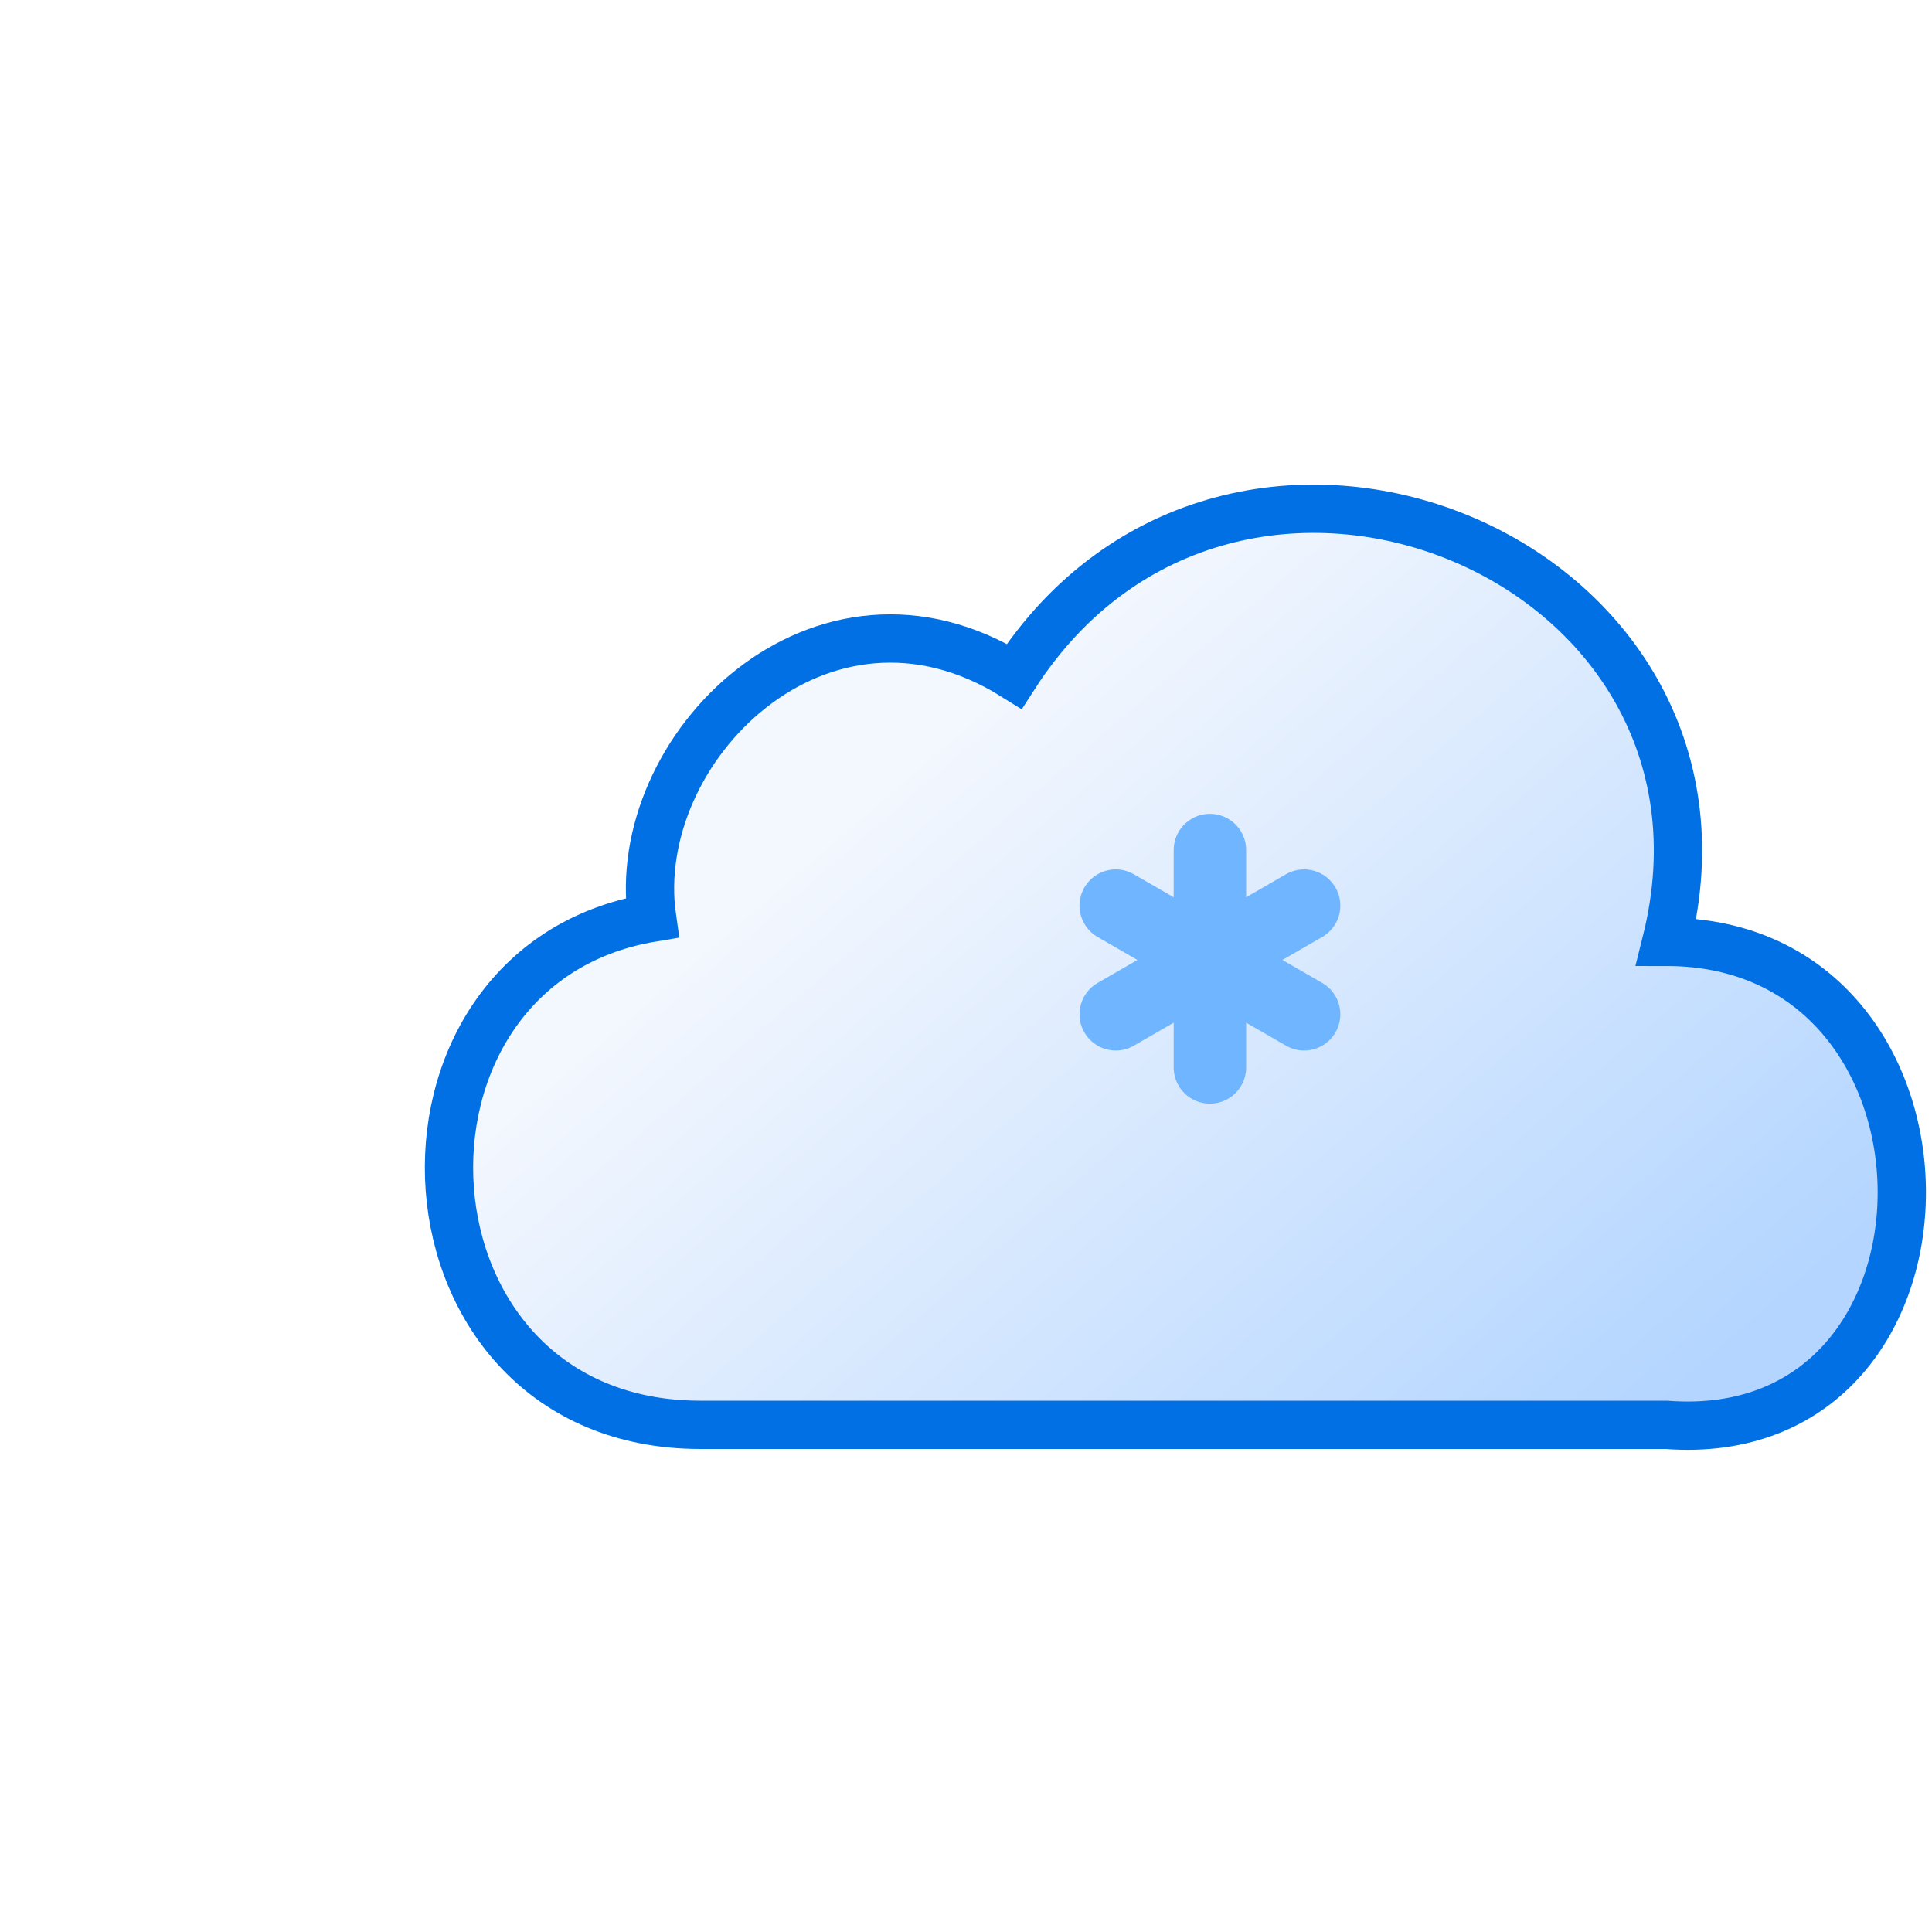
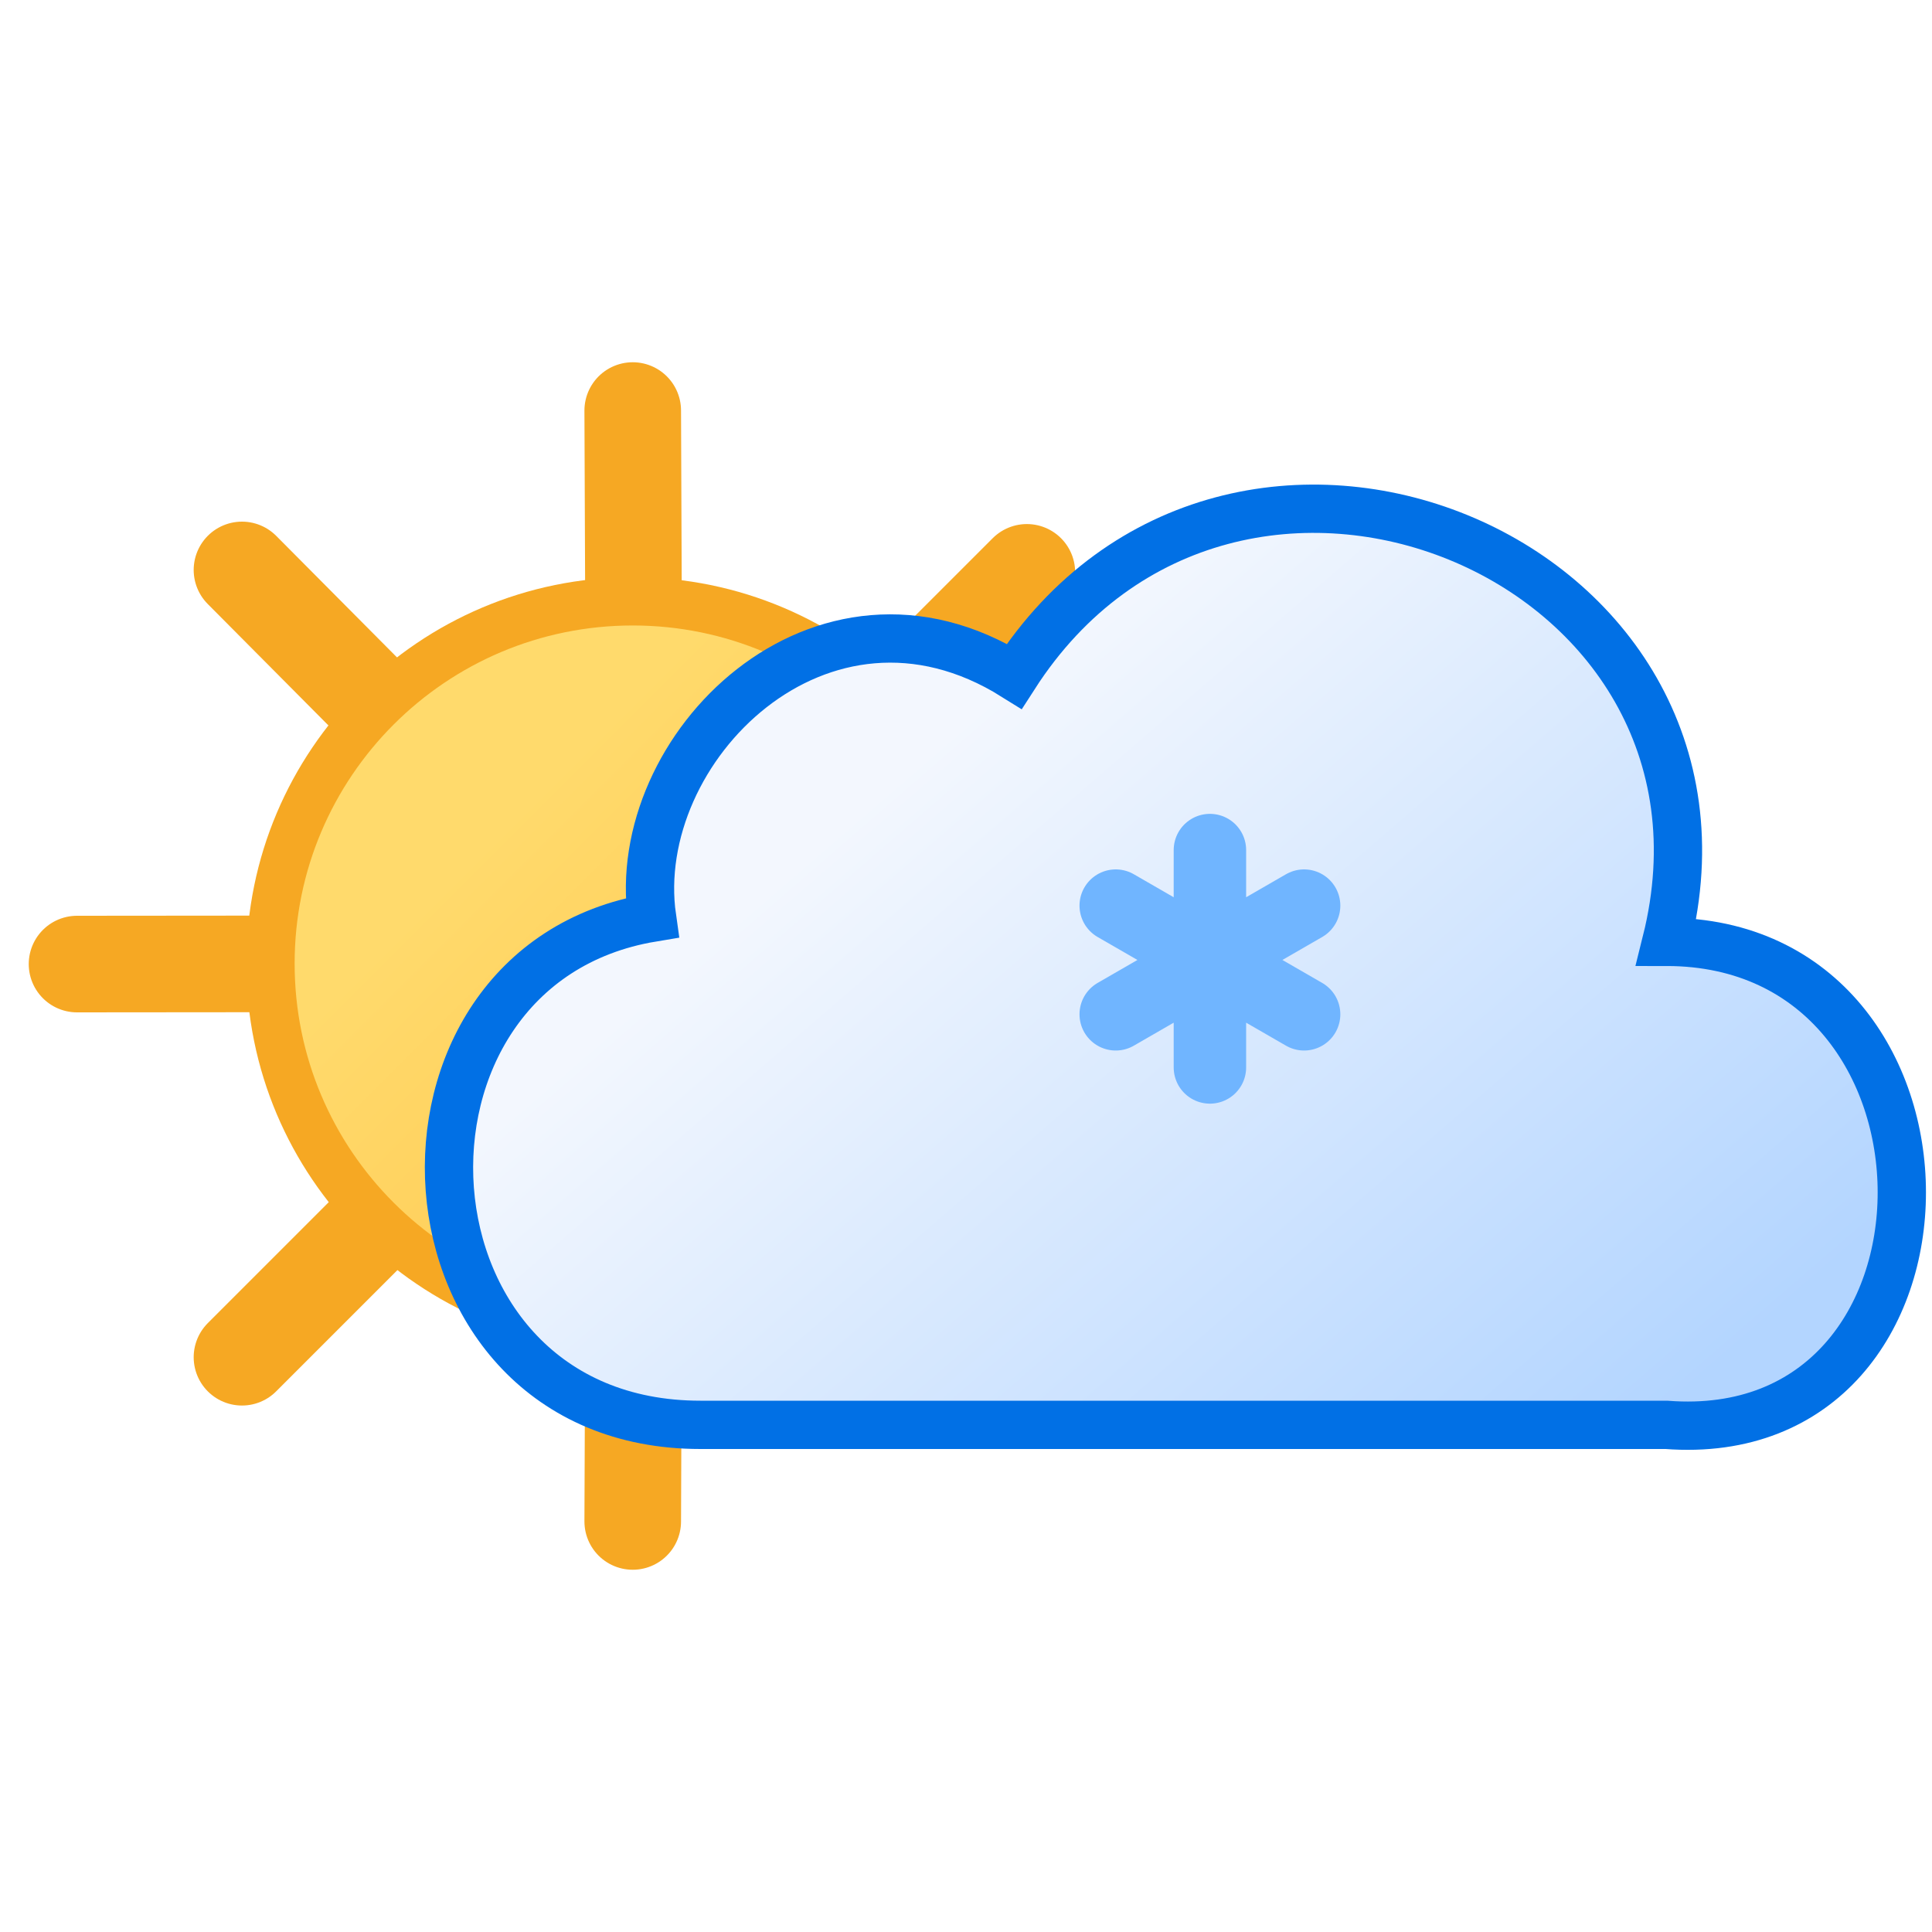
- <svg xmlns="http://www.w3.org/2000/svg" version="1.1" viewBox="0 0 80 80">
-   <defs>
+ <svg xmlns="http://www.w3.org/2000/svg" version="1.1" viewBox="0 0 80 80" id="svg3">
+   <defs id="defs2">
    <linearGradient id="a" x1="27" x2="46" y1="24" y2="46" gradientTransform="matrix(1.4 0 0 1.4 4 -5.4)" gradientUnits="userSpaceOnUse">
-       <stop stop-color="#f3f7fe" offset="0" />
-       <stop stop-color="#b3d5ff" offset="1" />
+       <stop stop-color="#f3f7fe" offset="0" id="stop1" />
+       <stop stop-color="#b3d5ff" offset="1" id="stop2" />
+     </linearGradient>
+     <linearGradient id="b" x1="12.3" x2="25.7" y1="17.3" y2="30.7" gradientTransform="matrix(1.56,0,0,1.56,35.2,2.53)" gradientUnits="userSpaceOnUse">
+       <stop stop-color="#ffda6c" offset="0" id="stop3" />
+       <stop stop-color="#ffc043" offset="1" id="stop4" />
    </linearGradient>
  </defs>
-   <path d="m69 39c4-16-18-25-27-11-8-5-16 3-15 10-12 2-11 21 2 21h40c13 1 13-20 0-20z" fill="url(#a)" stroke="#0170e5" stroke-miterlimit="10" stroke-width="2" />
-   <path d="m54 42-7.8-4.5m7.8 0-7.8 4.5m3.9-6.8v9" stroke="#70B5FF" stroke-linecap="round" stroke-width="3">
+   <g transform="translate(-28.8,-0.1)" stroke="#f6a823" stroke-miterlimit="10" id="g6">
+     <g transform="translate(55,23.4)" fill="none" stroke-linecap="round" stroke-width="4" id="g5">
+       <path d="M 0.09,16.6 0,-6.3 m 0,46 0.09,-23.1 m -23.1,0.02 23.1,-0.02 m 23,0.02 -23,-0.02" id="path4">
+         <animateTransform additive="sum" attributeName="transform" dur="4s" repeatCount="indefinite" type="translate" values="0 0 ; 0 2.4 ; 0 0" />
+         <animateTransform additive="sum" attributeName="transform" dur="4s" repeatCount="indefinite" type="scale" values="1 1 ; .8 .8 ; 1 1" />
+       </path>
+       <path d="M 0.02,16.7 16.32,0.4 M -16.18,32.9 0.02,16.7 M -16.18,0.3 0.02,16.6 M 16.42,32.9 0.12,16.6" id="path5">
+         <animateTransform additive="sum" attributeName="transform" begin="-2s" dur="4s" repeatCount="indefinite" type="translate" values="0 0 ; 0 2.4 ; 0 0" />
+         <animateTransform additive="sum" attributeName="transform" begin="-2s" dur="4s" repeatCount="indefinite" type="scale" values="1 1 ; .8 .8 ; 1 1" />
+       </path>
+     </g>
+     <circle cx="55" cy="40" r="15" fill="url(#b)" stroke-width="2" id="circle5" style="fill:url(#b)" />
+   </g>
+   <path d="m69 39c4-16-18-25-27-11-8-5-16 3-15 10-12 2-11 21 2 21h40c13 1 13-20 0-20z" fill="url(#a)" stroke="#0170e5" stroke-miterlimit="10" stroke-width="2" id="path2" />
+   <path d="m54 42-7.8-4.5m7.8 0-7.8 4.5m3.9-6.8v9" stroke="#70B5FF" stroke-linecap="round" stroke-width="3" id="path3">
    <animateTransform additive="sum" attributeName="transform" dur="2s" repeatCount="indefinite" type="translate" values="1 4; -3 30" />
    <animateTransform additive="sum" attributeName="transform" dur="8s" repeatCount="indefinite" type="rotate" values="0 50 40; 360 50 40" />
    <animate attributeName="opacity" dur="2s" repeatCount="indefinite" values="0;1;1;1;0" />
  </path>
</svg>
